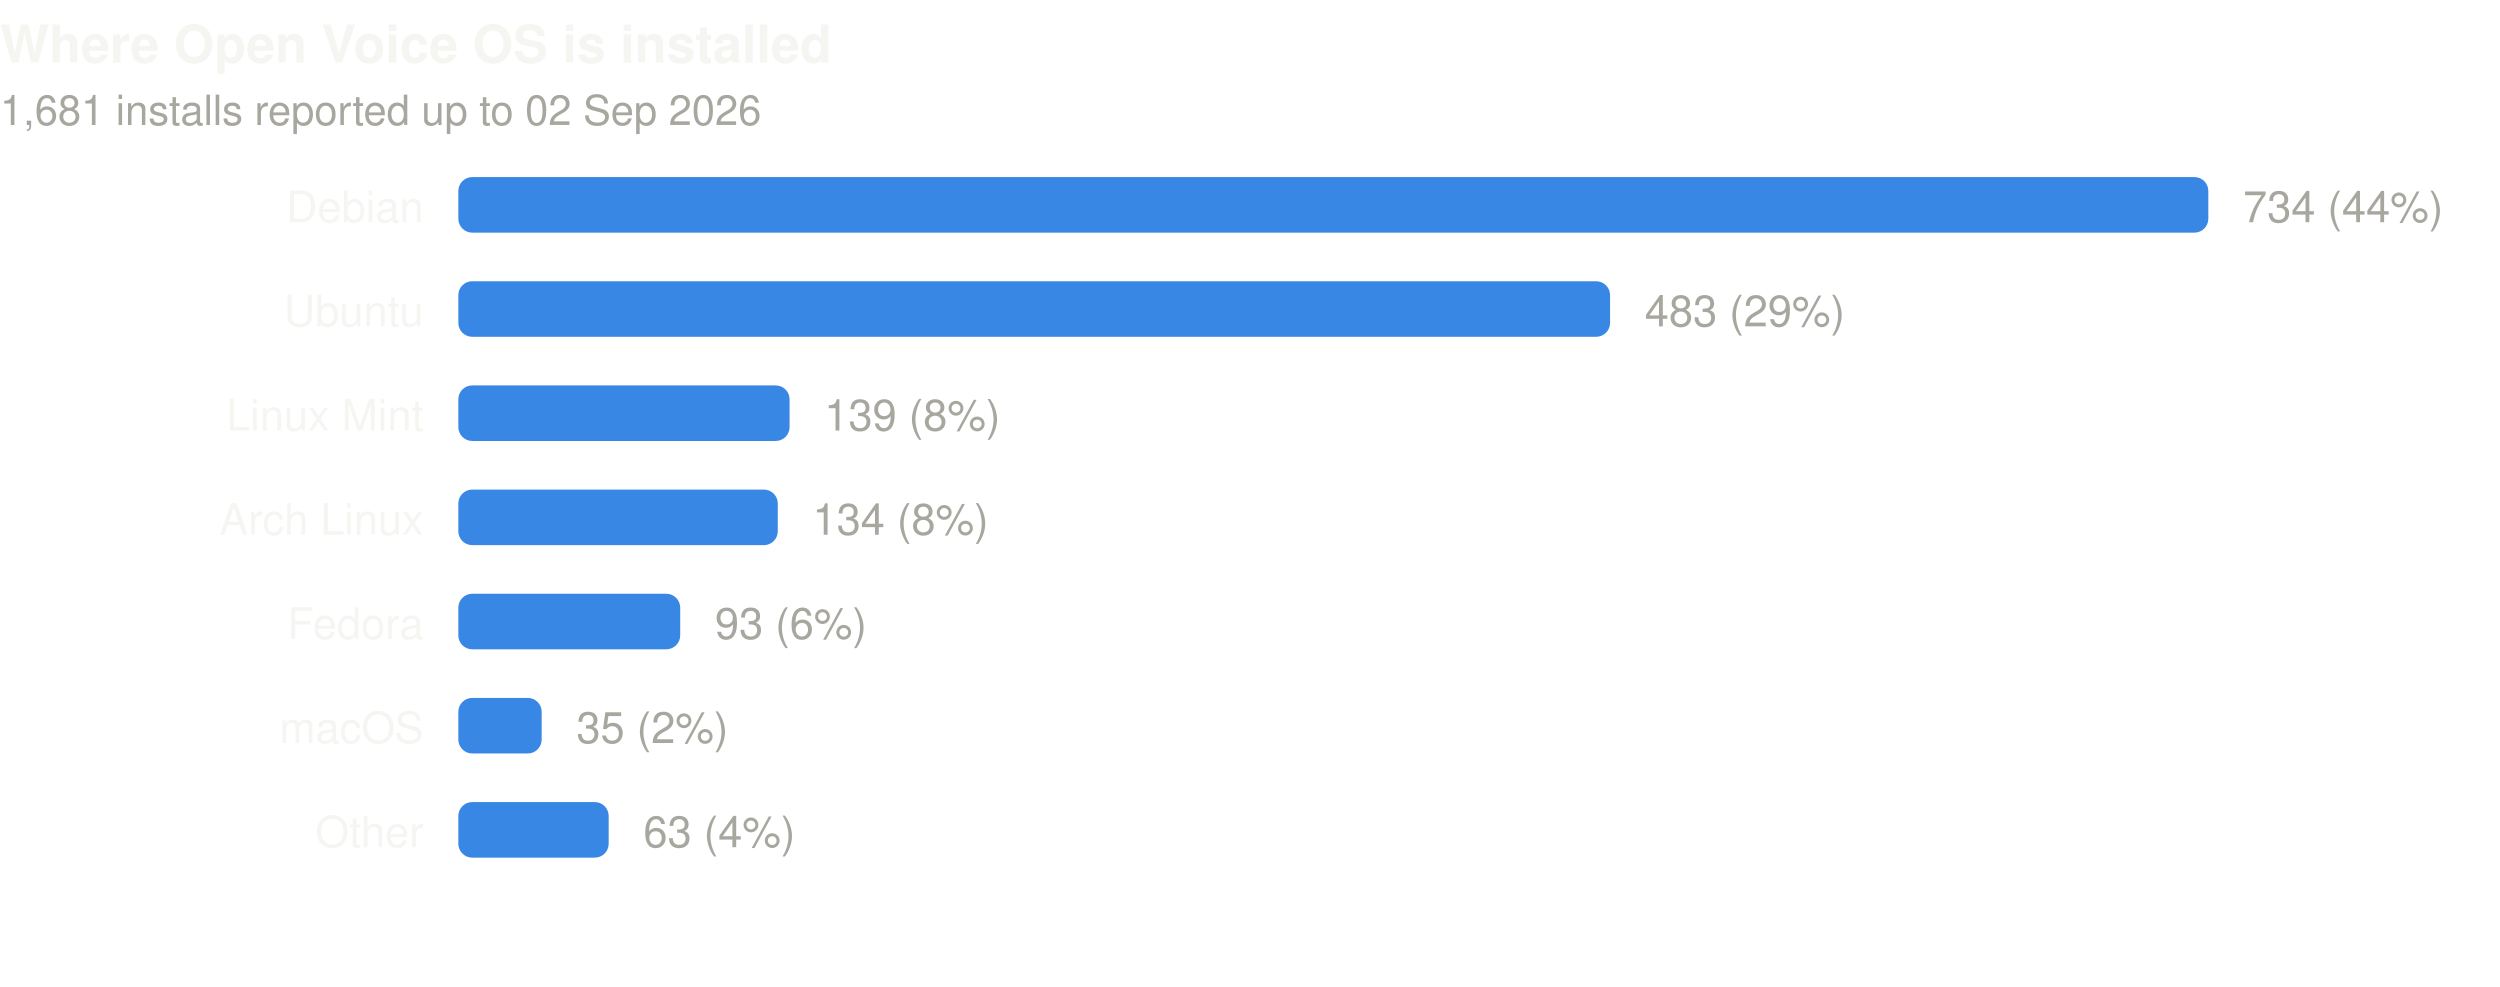
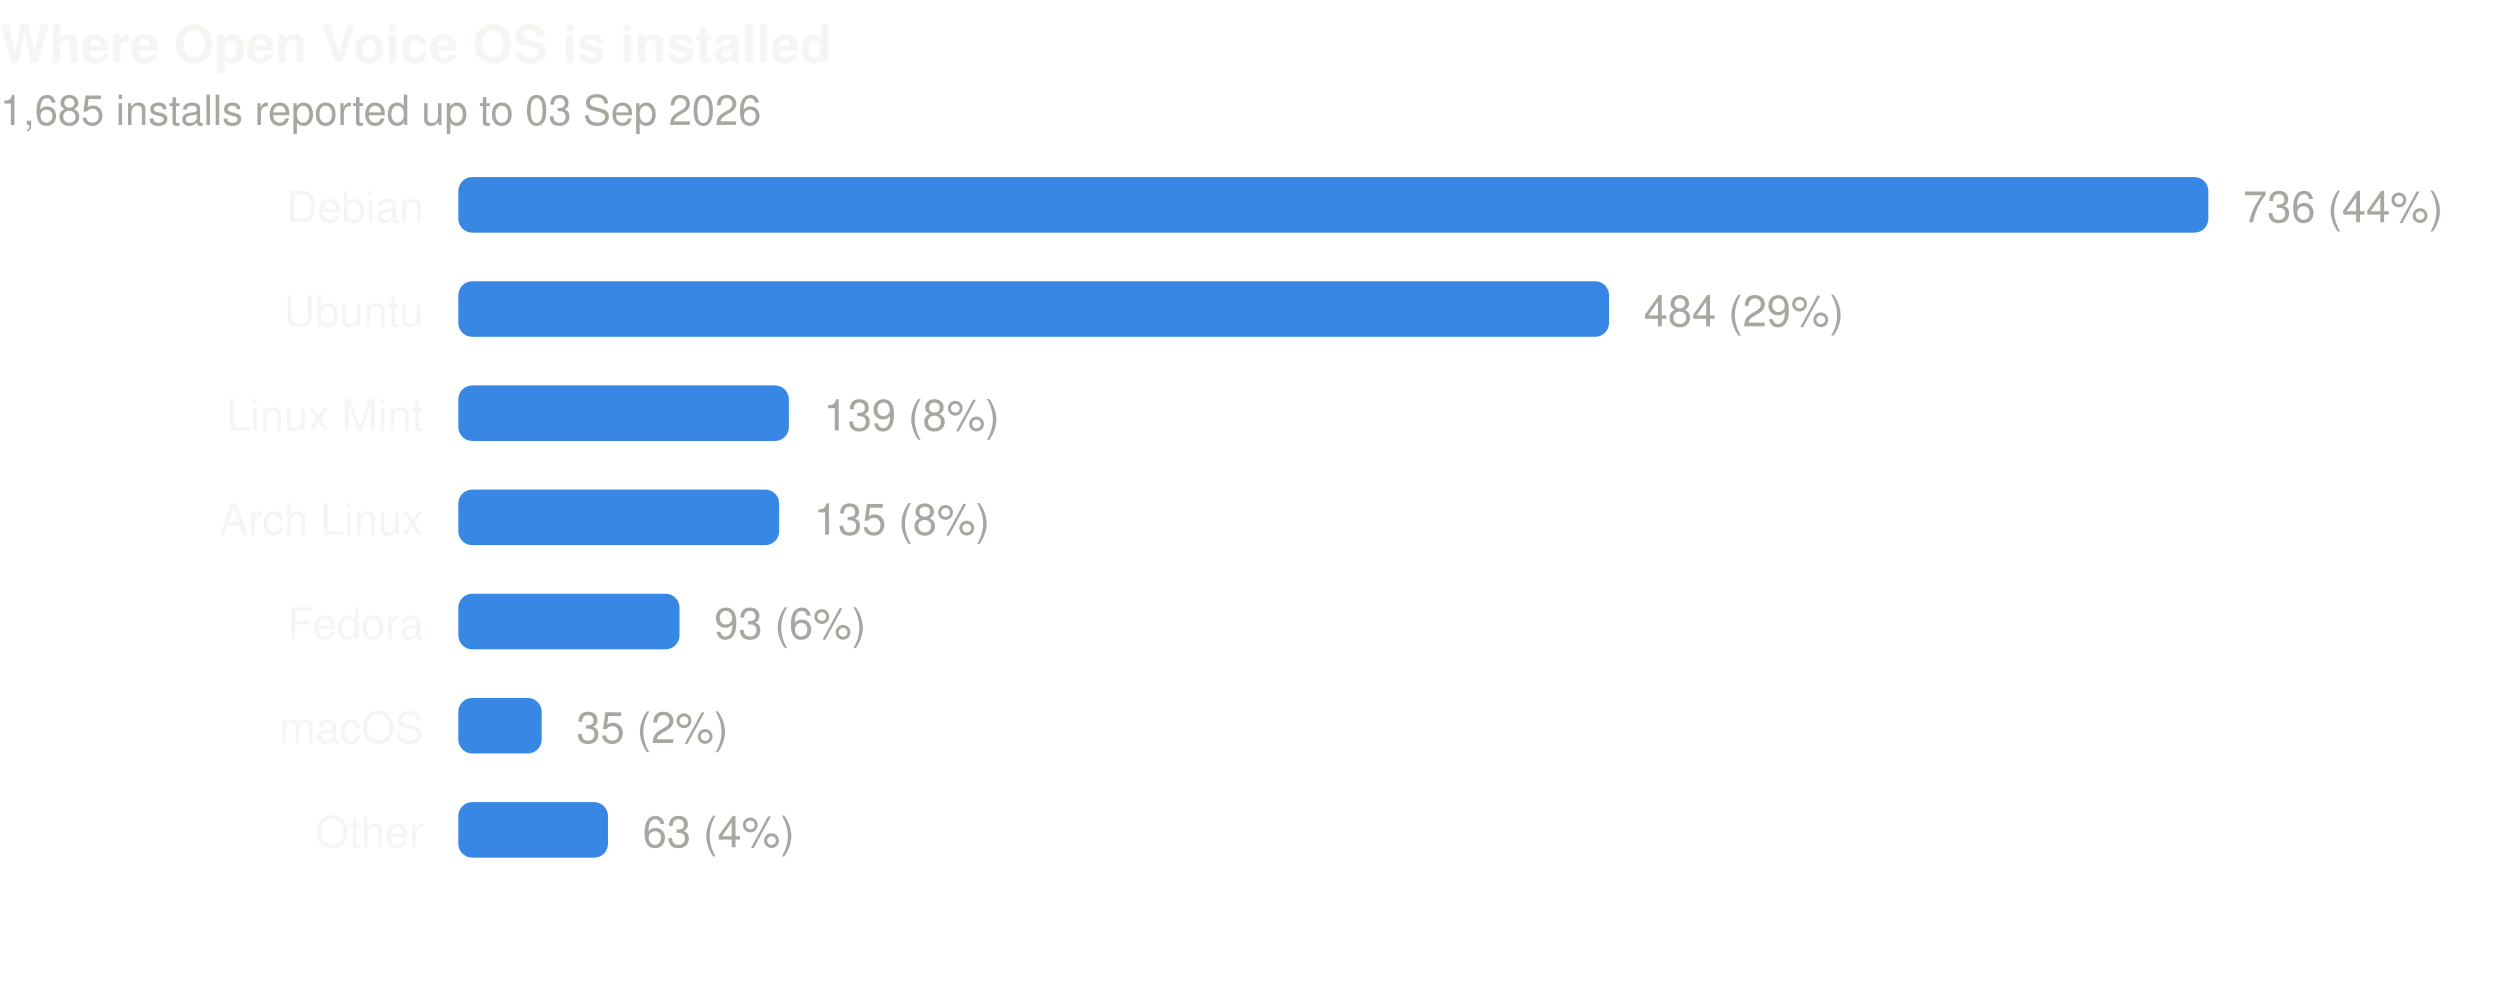
- <svg xmlns="http://www.w3.org/2000/svg" width="720" height="284" viewBox="0 0 720 284" role="img" aria-label="Where Open Voice OS is installed. 1,681 installs reported up to 02 Sep 2026">
+ <svg xmlns="http://www.w3.org/2000/svg" width="720" height="284" viewBox="0 0 720 284" role="img" aria-label="Where Open Voice OS is installed. 1,685 installs reported up to 03 Sep 2026">
  <text x="0" y="18" font-family="ui-sans-serif,-apple-system,BlinkMacSystemFont,'Segoe UI',Helvetica,Arial,sans-serif" font-size="15" font-weight="600" fill="#f5f5f2">Where Open Voice OS is installed</text>
-   <text x="0" y="36" font-family="ui-sans-serif,-apple-system,BlinkMacSystemFont,'Segoe UI',Helvetica,Arial,sans-serif" font-size="12" fill="#a8a79f">1,681 installs reported up to 02 Sep 2026</text>
+   <text x="0" y="36" font-family="ui-sans-serif,-apple-system,BlinkMacSystemFont,'Segoe UI',Helvetica,Arial,sans-serif" font-size="12" fill="#a8a79f">1,685 installs reported up to 03 Sep 2026</text>
  <text x="122" y="64.0" text-anchor="end" font-family="ui-sans-serif,-apple-system,BlinkMacSystemFont,'Segoe UI',Helvetica,Arial,sans-serif" font-size="12.5" fill="#f5f5f2">Debian</text>
  <rect x="132" y="51.0" width="504.0" height="16" rx="4" fill="#3987e5" />
-   <text x="646.0" y="64.0" font-family="ui-sans-serif,-apple-system,BlinkMacSystemFont,'Segoe UI',Helvetica,Arial,sans-serif" font-size="12.5" fill="#a8a79f">734 (44%)</text>
+   <text x="646.0" y="64.0" font-family="ui-sans-serif,-apple-system,BlinkMacSystemFont,'Segoe UI',Helvetica,Arial,sans-serif" font-size="12.5" fill="#a8a79f">736 (44%)</text>
  <text x="122" y="94.0" text-anchor="end" font-family="ui-sans-serif,-apple-system,BlinkMacSystemFont,'Segoe UI',Helvetica,Arial,sans-serif" font-size="12.5" fill="#f5f5f2">Ubuntu</text>
-   <rect x="132" y="81.0" width="331.7" height="16" rx="4" fill="#3987e5" />
-   <text x="473.7" y="94.0" font-family="ui-sans-serif,-apple-system,BlinkMacSystemFont,'Segoe UI',Helvetica,Arial,sans-serif" font-size="12.5" fill="#a8a79f">483 (29%)</text>
+   <rect x="132" y="81.0" width="331.4" height="16" rx="4" fill="#3987e5" />
+   <text x="473.4" y="94.0" font-family="ui-sans-serif,-apple-system,BlinkMacSystemFont,'Segoe UI',Helvetica,Arial,sans-serif" font-size="12.5" fill="#a8a79f">484 (29%)</text>
  <text x="122" y="124.0" text-anchor="end" font-family="ui-sans-serif,-apple-system,BlinkMacSystemFont,'Segoe UI',Helvetica,Arial,sans-serif" font-size="12.5" fill="#f5f5f2">Linux Mint</text>
-   <rect x="132" y="111.0" width="95.4" height="16" rx="4" fill="#3987e5" />
-   <text x="237.4" y="124.0" font-family="ui-sans-serif,-apple-system,BlinkMacSystemFont,'Segoe UI',Helvetica,Arial,sans-serif" font-size="12.5" fill="#a8a79f">139 (8%)</text>
+   <rect x="132" y="111.0" width="95.2" height="16" rx="4" fill="#3987e5" />
+   <text x="237.2" y="124.0" font-family="ui-sans-serif,-apple-system,BlinkMacSystemFont,'Segoe UI',Helvetica,Arial,sans-serif" font-size="12.5" fill="#a8a79f">139 (8%)</text>
  <text x="122" y="154.0" text-anchor="end" font-family="ui-sans-serif,-apple-system,BlinkMacSystemFont,'Segoe UI',Helvetica,Arial,sans-serif" font-size="12.5" fill="#f5f5f2">Arch Linux</text>
-   <rect x="132" y="141.0" width="92.0" height="16" rx="4" fill="#3987e5" />
-   <text x="234.0" y="154.0" font-family="ui-sans-serif,-apple-system,BlinkMacSystemFont,'Segoe UI',Helvetica,Arial,sans-serif" font-size="12.5" fill="#a8a79f">134 (8%)</text>
+   <rect x="132" y="141.0" width="92.4" height="16" rx="4" fill="#3987e5" />
+   <text x="234.4" y="154.0" font-family="ui-sans-serif,-apple-system,BlinkMacSystemFont,'Segoe UI',Helvetica,Arial,sans-serif" font-size="12.5" fill="#a8a79f">135 (8%)</text>
  <text x="122" y="184.0" text-anchor="end" font-family="ui-sans-serif,-apple-system,BlinkMacSystemFont,'Segoe UI',Helvetica,Arial,sans-serif" font-size="12.5" fill="#f5f5f2">Fedora</text>
-   <rect x="132" y="171.0" width="63.9" height="16" rx="4" fill="#3987e5" />
-   <text x="205.9" y="184.0" font-family="ui-sans-serif,-apple-system,BlinkMacSystemFont,'Segoe UI',Helvetica,Arial,sans-serif" font-size="12.5" fill="#a8a79f">93 (6%)</text>
+   <rect x="132" y="171.0" width="63.7" height="16" rx="4" fill="#3987e5" />
+   <text x="205.7" y="184.0" font-family="ui-sans-serif,-apple-system,BlinkMacSystemFont,'Segoe UI',Helvetica,Arial,sans-serif" font-size="12.5" fill="#a8a79f">93 (6%)</text>
  <text x="122" y="214.0" text-anchor="end" font-family="ui-sans-serif,-apple-system,BlinkMacSystemFont,'Segoe UI',Helvetica,Arial,sans-serif" font-size="12.5" fill="#f5f5f2">macOS</text>
  <rect x="132" y="201.0" width="24.0" height="16" rx="4" fill="#3987e5" />
  <text x="166.0" y="214.0" font-family="ui-sans-serif,-apple-system,BlinkMacSystemFont,'Segoe UI',Helvetica,Arial,sans-serif" font-size="12.5" fill="#a8a79f">35 (2%)</text>
  <text x="122" y="244.0" text-anchor="end" font-family="ui-sans-serif,-apple-system,BlinkMacSystemFont,'Segoe UI',Helvetica,Arial,sans-serif" font-size="12.5" fill="#f5f5f2">Other</text>
-   <rect x="132" y="231.0" width="43.3" height="16" rx="4" fill="#3987e5" />
-   <text x="185.3" y="244.0" font-family="ui-sans-serif,-apple-system,BlinkMacSystemFont,'Segoe UI',Helvetica,Arial,sans-serif" font-size="12.5" fill="#a8a79f">63 (4%)</text>
+   <rect x="132" y="231.0" width="43.1" height="16" rx="4" fill="#3987e5" />
+   <text x="185.1" y="244.0" font-family="ui-sans-serif,-apple-system,BlinkMacSystemFont,'Segoe UI',Helvetica,Arial,sans-serif" font-size="12.5" fill="#a8a79f">63 (4%)</text>
</svg>
